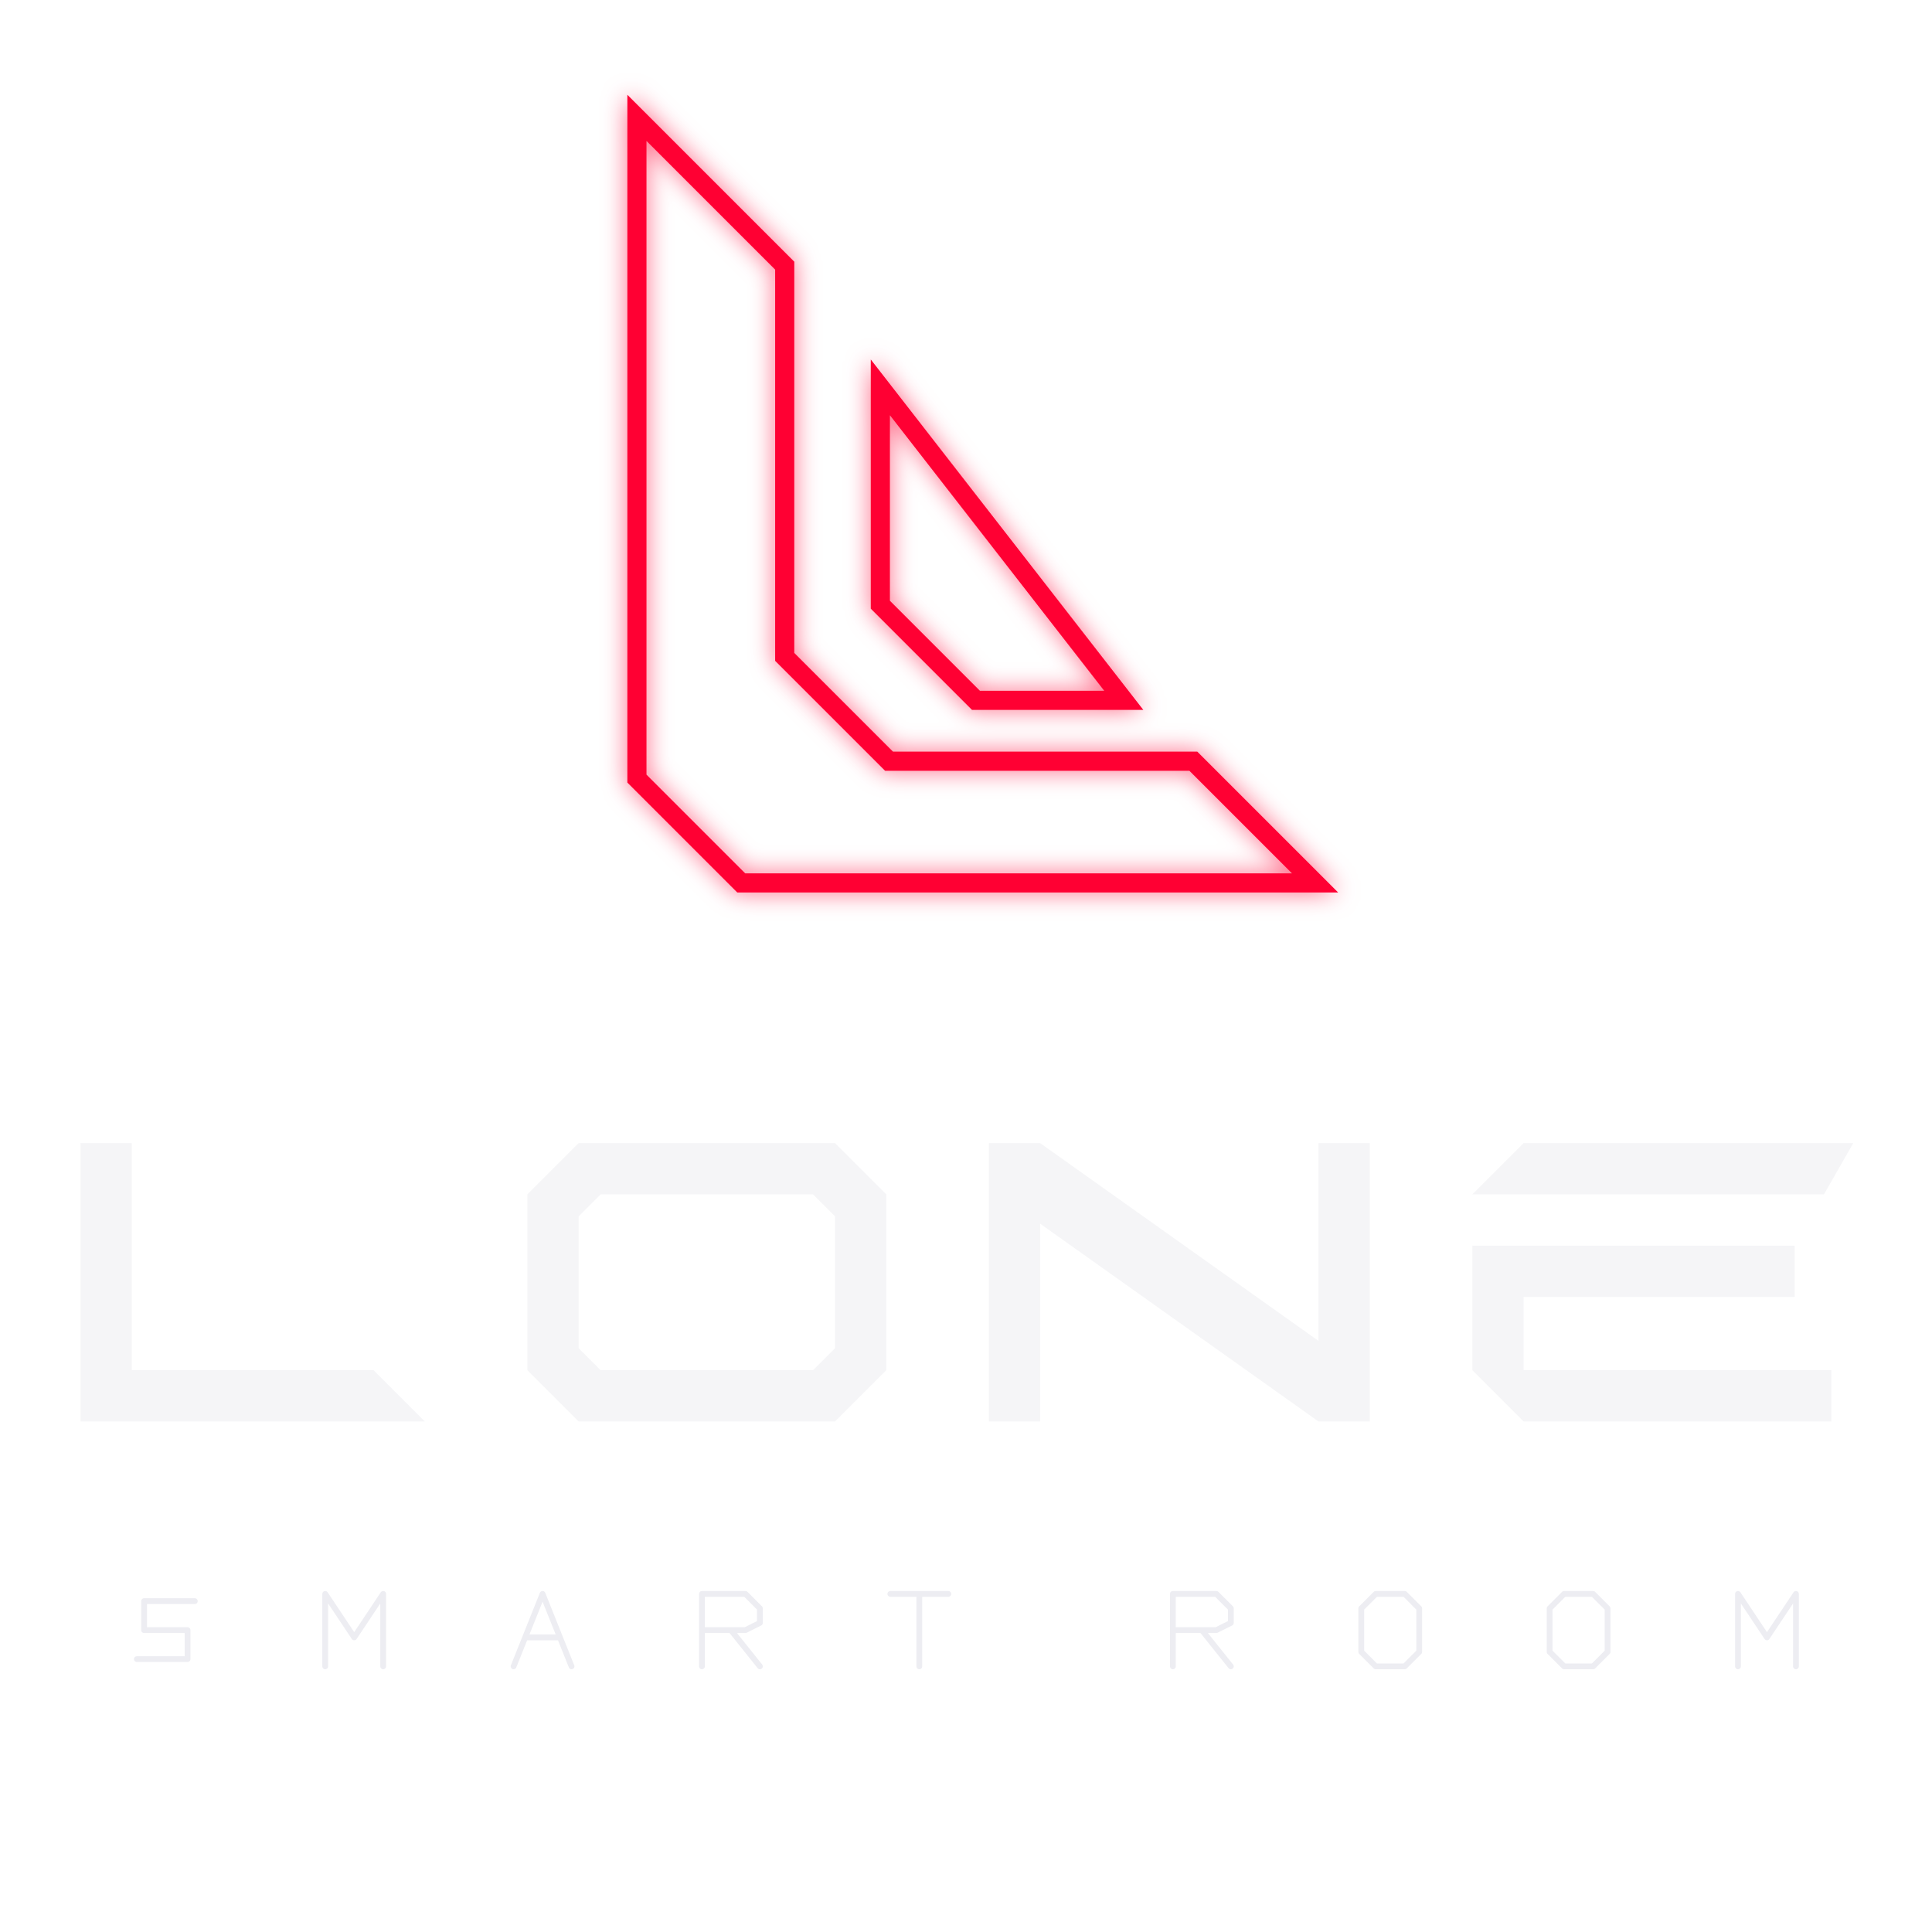
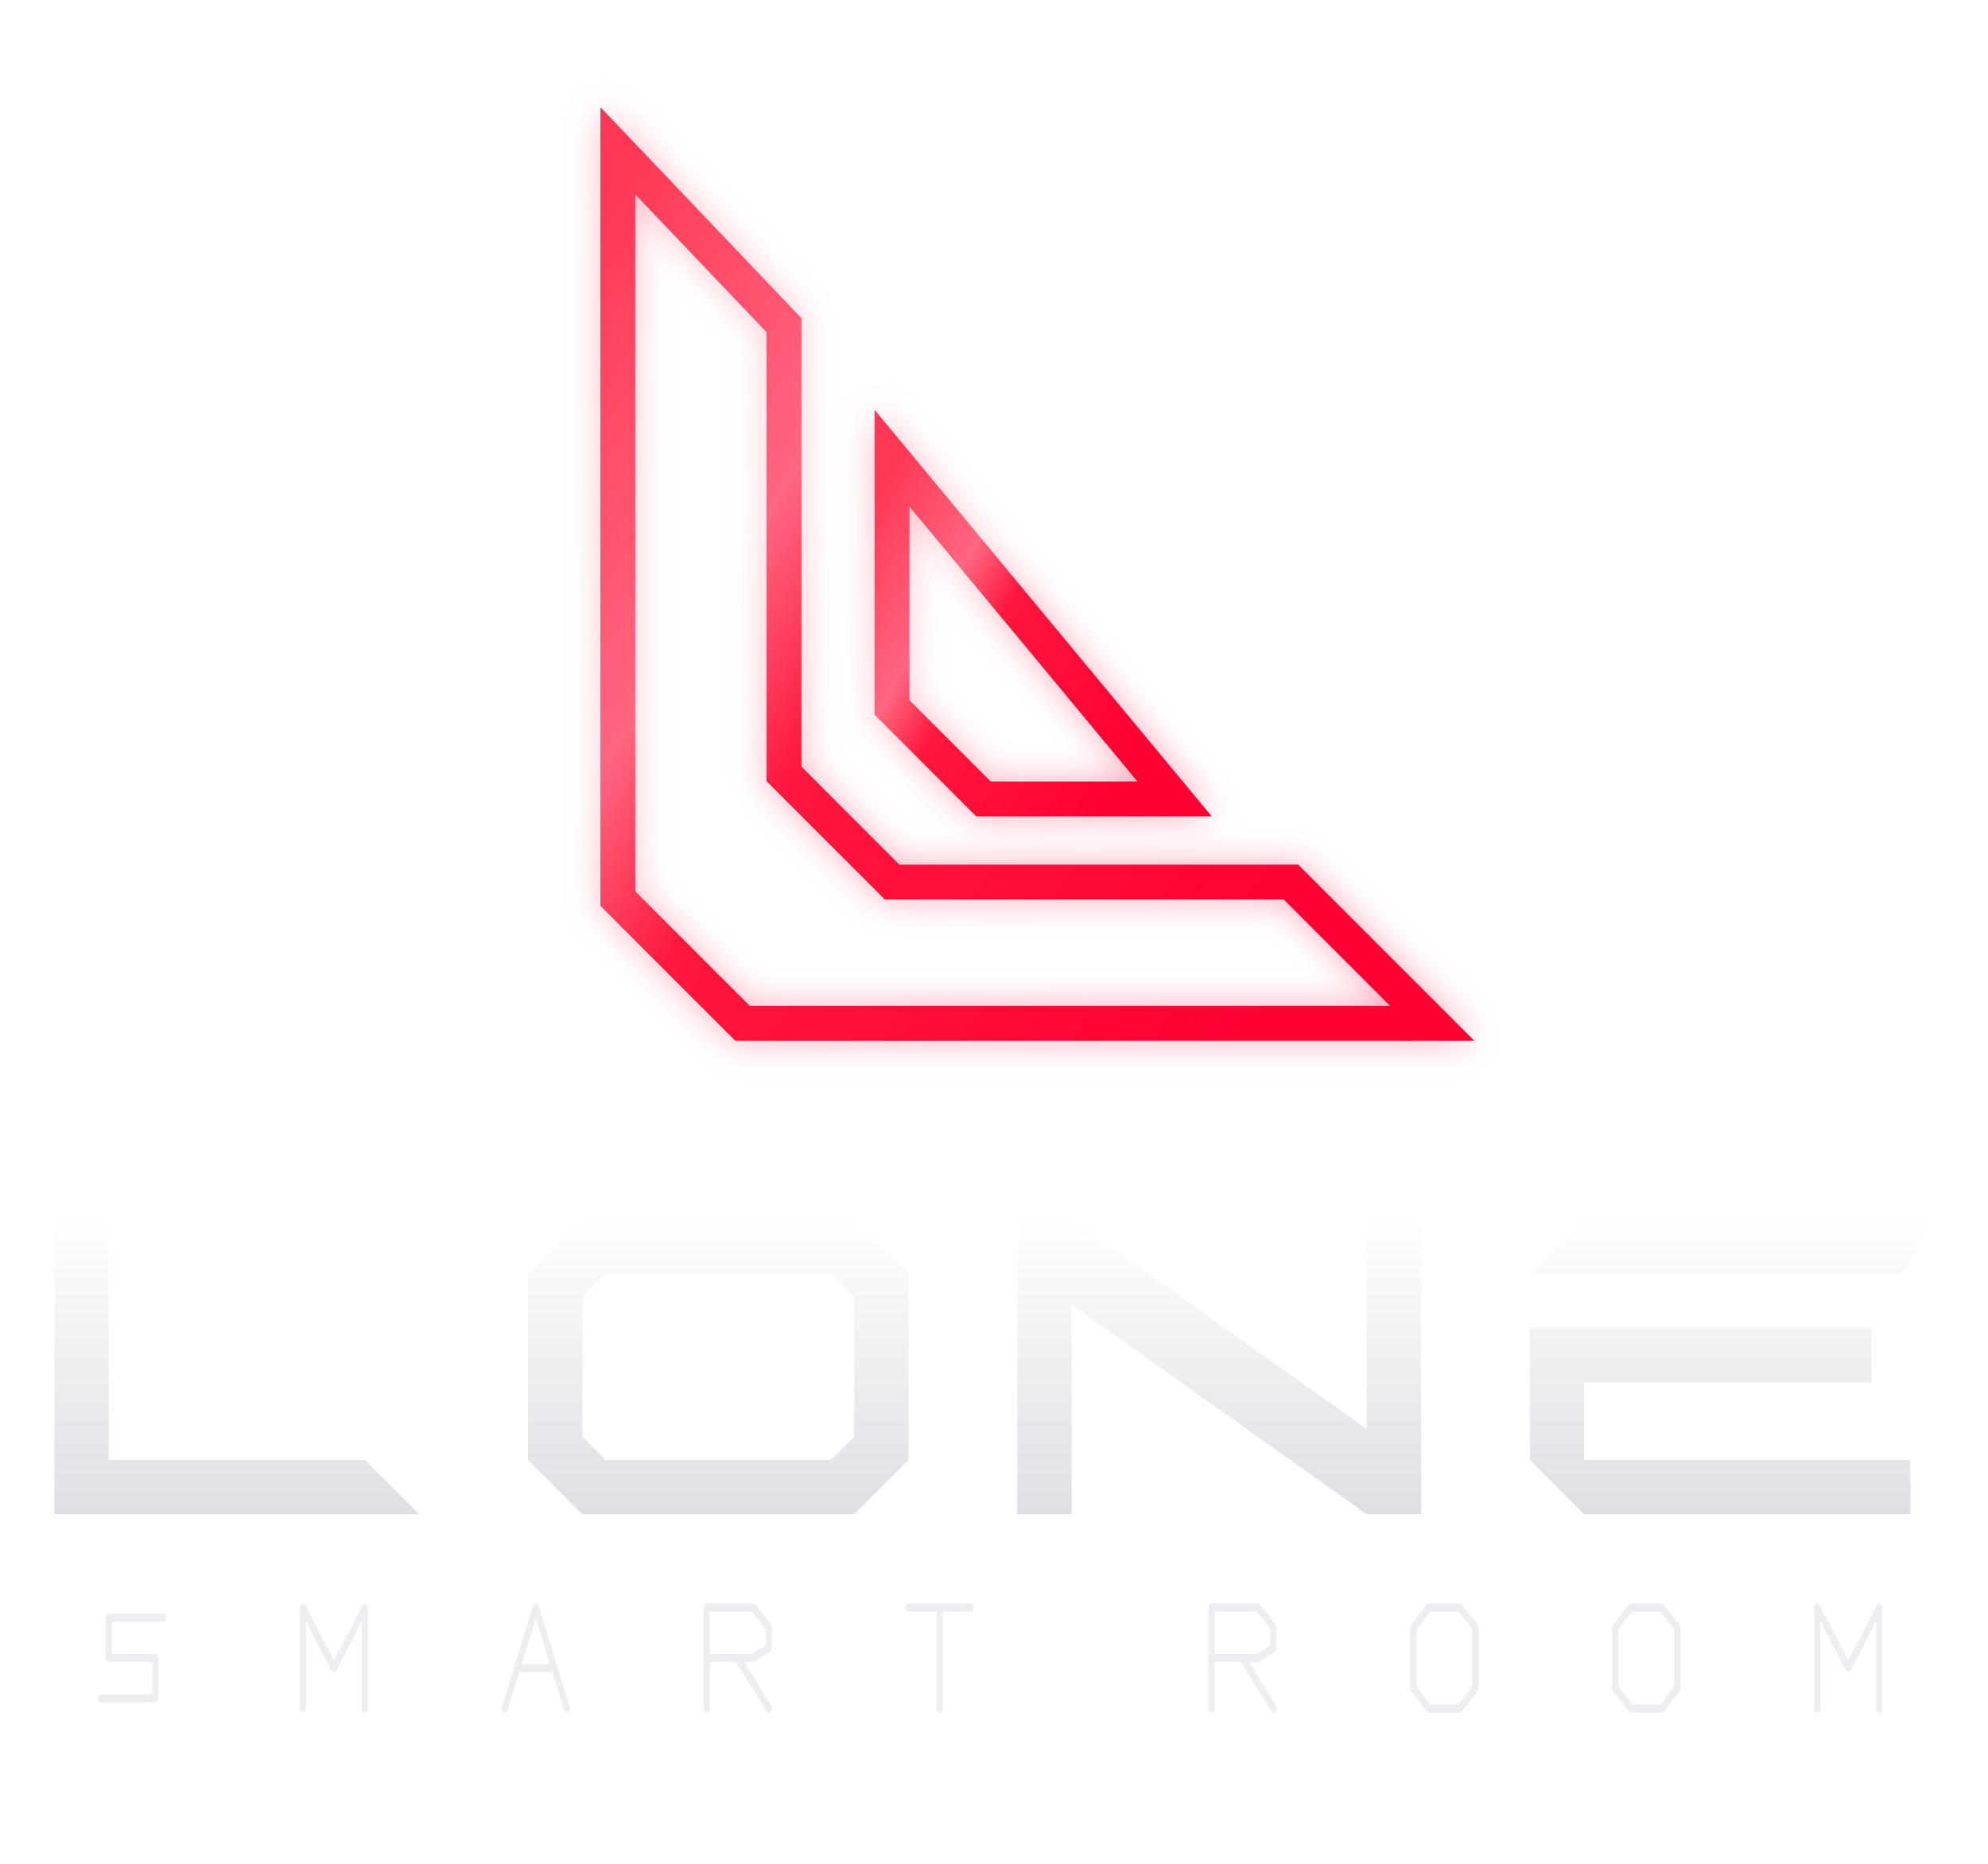
- <svg xmlns="http://www.w3.org/2000/svg" width="240" height="240" viewBox="0 0 240 240" role="img" aria-labelledby="title description">
+ <svg xmlns="http://www.w3.org/2000/svg" width="256" height="240" viewBox="0 0 256 240" role="img" aria-labelledby="title description">
  <defs>
-     <filter id="neon" x="-50%" y="-50%" width="200%" height="200%" color-interpolation-filters="sRGB">
-       <feGaussianBlur stdDeviation="1.35" />
-       <feComponentTransfer>
-         <feFuncA type="linear" slope="0.6" />
-       </feComponentTransfer>
+     <linearGradient id="markRed" x1="0" y1="0" x2="1" y2="0.7">
+       <stop stop-color="#ff3654" />
+       <stop offset="0.32" stop-color="#ff6680" />
+       <stop offset="0.48" stop-color="#ff173d" />
+       <stop offset="1" stop-color="#ff0033" />
+     </linearGradient>
+     <linearGradient id="wordWhite" x2="0" y2="1">
+       <stop stop-color="#ffffff" />
+       <stop offset="1" stop-color="#dedee4" />
+     </linearGradient>
+     <radialGradient id="baseGlow">
+       <stop stop-color="#360812" />
+       <stop offset="0.68" stop-color="#100a0e" />
+       <stop offset="1" stop-color="#080a0d" />
+     </radialGradient>
+     <filter id="neon" x="-70%" y="-70%" width="240%" height="240%" color-interpolation-filters="sRGB">
+       <feGaussianBlur stdDeviation="2.1" />
    </filter>
-     <linearGradient id="iconBase" x2="0.9" y2="1">
-       <stop stop-color="#170b11" />
-       <stop offset="0.6" stop-color="#09090d" />
-       <stop offset="1" stop-color="#050609" />
-     </linearGradient>
-     <linearGradient id="iconEdge" x2="1" y2="1">
-       <stop stop-color="#ff0033" />
-       <stop offset="0.5" stop-color="#b20b2c" />
-       <stop offset="1" stop-color="#ff1744" />
-     </linearGradient>
  </defs>
-   <g transform="">
-     <g transform="translate(64 6) scale(1.08)" fill="none" stroke="#ff0033" stroke-width="2.2" stroke-linejoin="miter" stroke-miterlimit="5">
-       <g filter="url(#neon)">
-         <path d="M14 8 L14 84 L26 96 L92 96 L78 82 L43 82 L31 70 L31 25 Z" />
-         <path d="M42 39 L42 64 L53 75 L70 75 Z" />
-       </g>
-       <path d="M14 8 L14 84 L26 96 L92 96 L78 82 L43 82 L31 70 L31 25 Z" />
-       <path d="M42 39 L42 64 L53 75 L70 75 Z" />
+   <g transform="translate(71 13) scale(1.07)" fill="none" stroke="url(#markRed)" stroke-width="4.2" stroke-linejoin="miter" stroke-miterlimit="5">
+     <g filter="url(#neon)" opacity="0.34">
+       <path d="M8 6 V96 L23 111 H106 L89 94 H41 L28 81 V27 Z" />
+       <path d="M41 43 V73 L52 84 H75 Z" />
    </g>
-     <g transform="translate(10 142) scale(0.91)" fill="#f5f5f7" fill-rule="evenodd">
-       <path d="M0 0 H7 V31 H40 L47 38 H0 Z" />
-       <path d="M68 0 H103 L110 7 V31 L103 38 H68 L61 31 V7 Z M71 7 L68 10 V28 L71 31 H100 L103 28 V10 L100 7 Z" />
-       <path d="M124 38 V0 H131 L169 27 V0 H176 V38 H169 L131 11 V38 Z" />
-       <path d="M197 0 H242 L238 7 H190 Z M190 14 H234 V21 H197 V31 H239 V38 H197 L190 31 Z" />
-     </g>
-     <g transform="translate(17 198) scale(0.9)" fill="none" stroke="#ededf2" stroke-width="0.8" stroke-linejoin="round" stroke-linecap="round">
-       <path transform="translate(0 0)" d="M8 1 H1 V5 H7 V9 H0" />
-       <path transform="translate(26 0)" d="M0 10 V0 L4 6 L8 0 V10" />
-       <path transform="translate(52 0)" d="M0 10 L4 0 L8 10 M1.6 6 H6.4" />
-       <path transform="translate(78 0)" d="M0 10 V0 H6 L8 2 V4 L6 5 H0 M4 5 L8 10" />
-       <path transform="translate(104 0)" d="M0 0 H8 M4 0 V10" />
-       <path transform="translate(143 0)" d="M0 10 V0 H6 L8 2 V4 L6 5 H0 M4 5 L8 10" />
-       <path transform="translate(169 0)" d="M2 0 H6 L8 2 V8 L6 10 H2 L0 8 V2 Z" />
-       <path transform="translate(195 0)" d="M2 0 H6 L8 2 V8 L6 10 H2 L0 8 V2 Z" />
-       <path transform="translate(221 0)" d="M0 10 V0 L4 6 L8 0 V10" />
-     </g>
+     <path d="M8 6 V96 L23 111 H106 L89 94 H41 L28 81 V27 Z" />
+     <path d="M41 43 V73 L52 84 H75 Z" />
+   </g>
+   <g transform="translate(7 157)" fill="url(#wordWhite)" fill-rule="evenodd">
+     <path d="M0 0 H7 V31 H40 L47 38 H0 Z" />
+     <path d="M68 0 H103 L110 7 V31 L103 38 H68 L61 31 V7 Z M71 7 L68 10 V28 L71 31 H100 L103 28 V10 L100 7 Z" />
+     <path d="M124 38 V0 H131 L169 27 V0 H176 V38 H169 L131 11 V38 Z" />
+     <path d="M197 0 H242 L238 7 H190 Z M190 14 H234 V21 H197 V31 H239 V38 H197 L190 31 Z" />
+   </g>
+   <g transform="translate(13 207) scale(1 1.3)" fill="none" stroke="#ededf2" stroke-width="0.8" stroke-linejoin="round" stroke-linecap="round">
+     <path transform="translate(0 0)" d="M8 1 H1 V5 H7 V9 H0" />
+     <path transform="translate(26 0)" d="M0 10 V0 L4 6 L8 0 V10" />
+     <path transform="translate(52 0)" d="M0 10 L4 0 L8 10 M1.6 6 H6.4" />
+     <path transform="translate(78 0)" d="M0 10 V0 H6 L8 2 V4 L6 5 H0 M4 5 L8 10" />
+     <path transform="translate(104 0)" d="M0 0 H8 M4 0 V10" />
+     <path transform="translate(143 0)" d="M0 10 V0 H6 L8 2 V4 L6 5 H0 M4 5 L8 10" />
+     <path transform="translate(169 0)" d="M2 0 H6 L8 2 V8 L6 10 H2 L0 8 V2 Z" />
+     <path transform="translate(195 0)" d="M2 0 H6 L8 2 V8 L6 10 H2 L0 8 V2 Z" />
+     <path transform="translate(221 0)" d="M0 10 V0 L4 6 L8 0 V10" />
  </g>
</svg>
